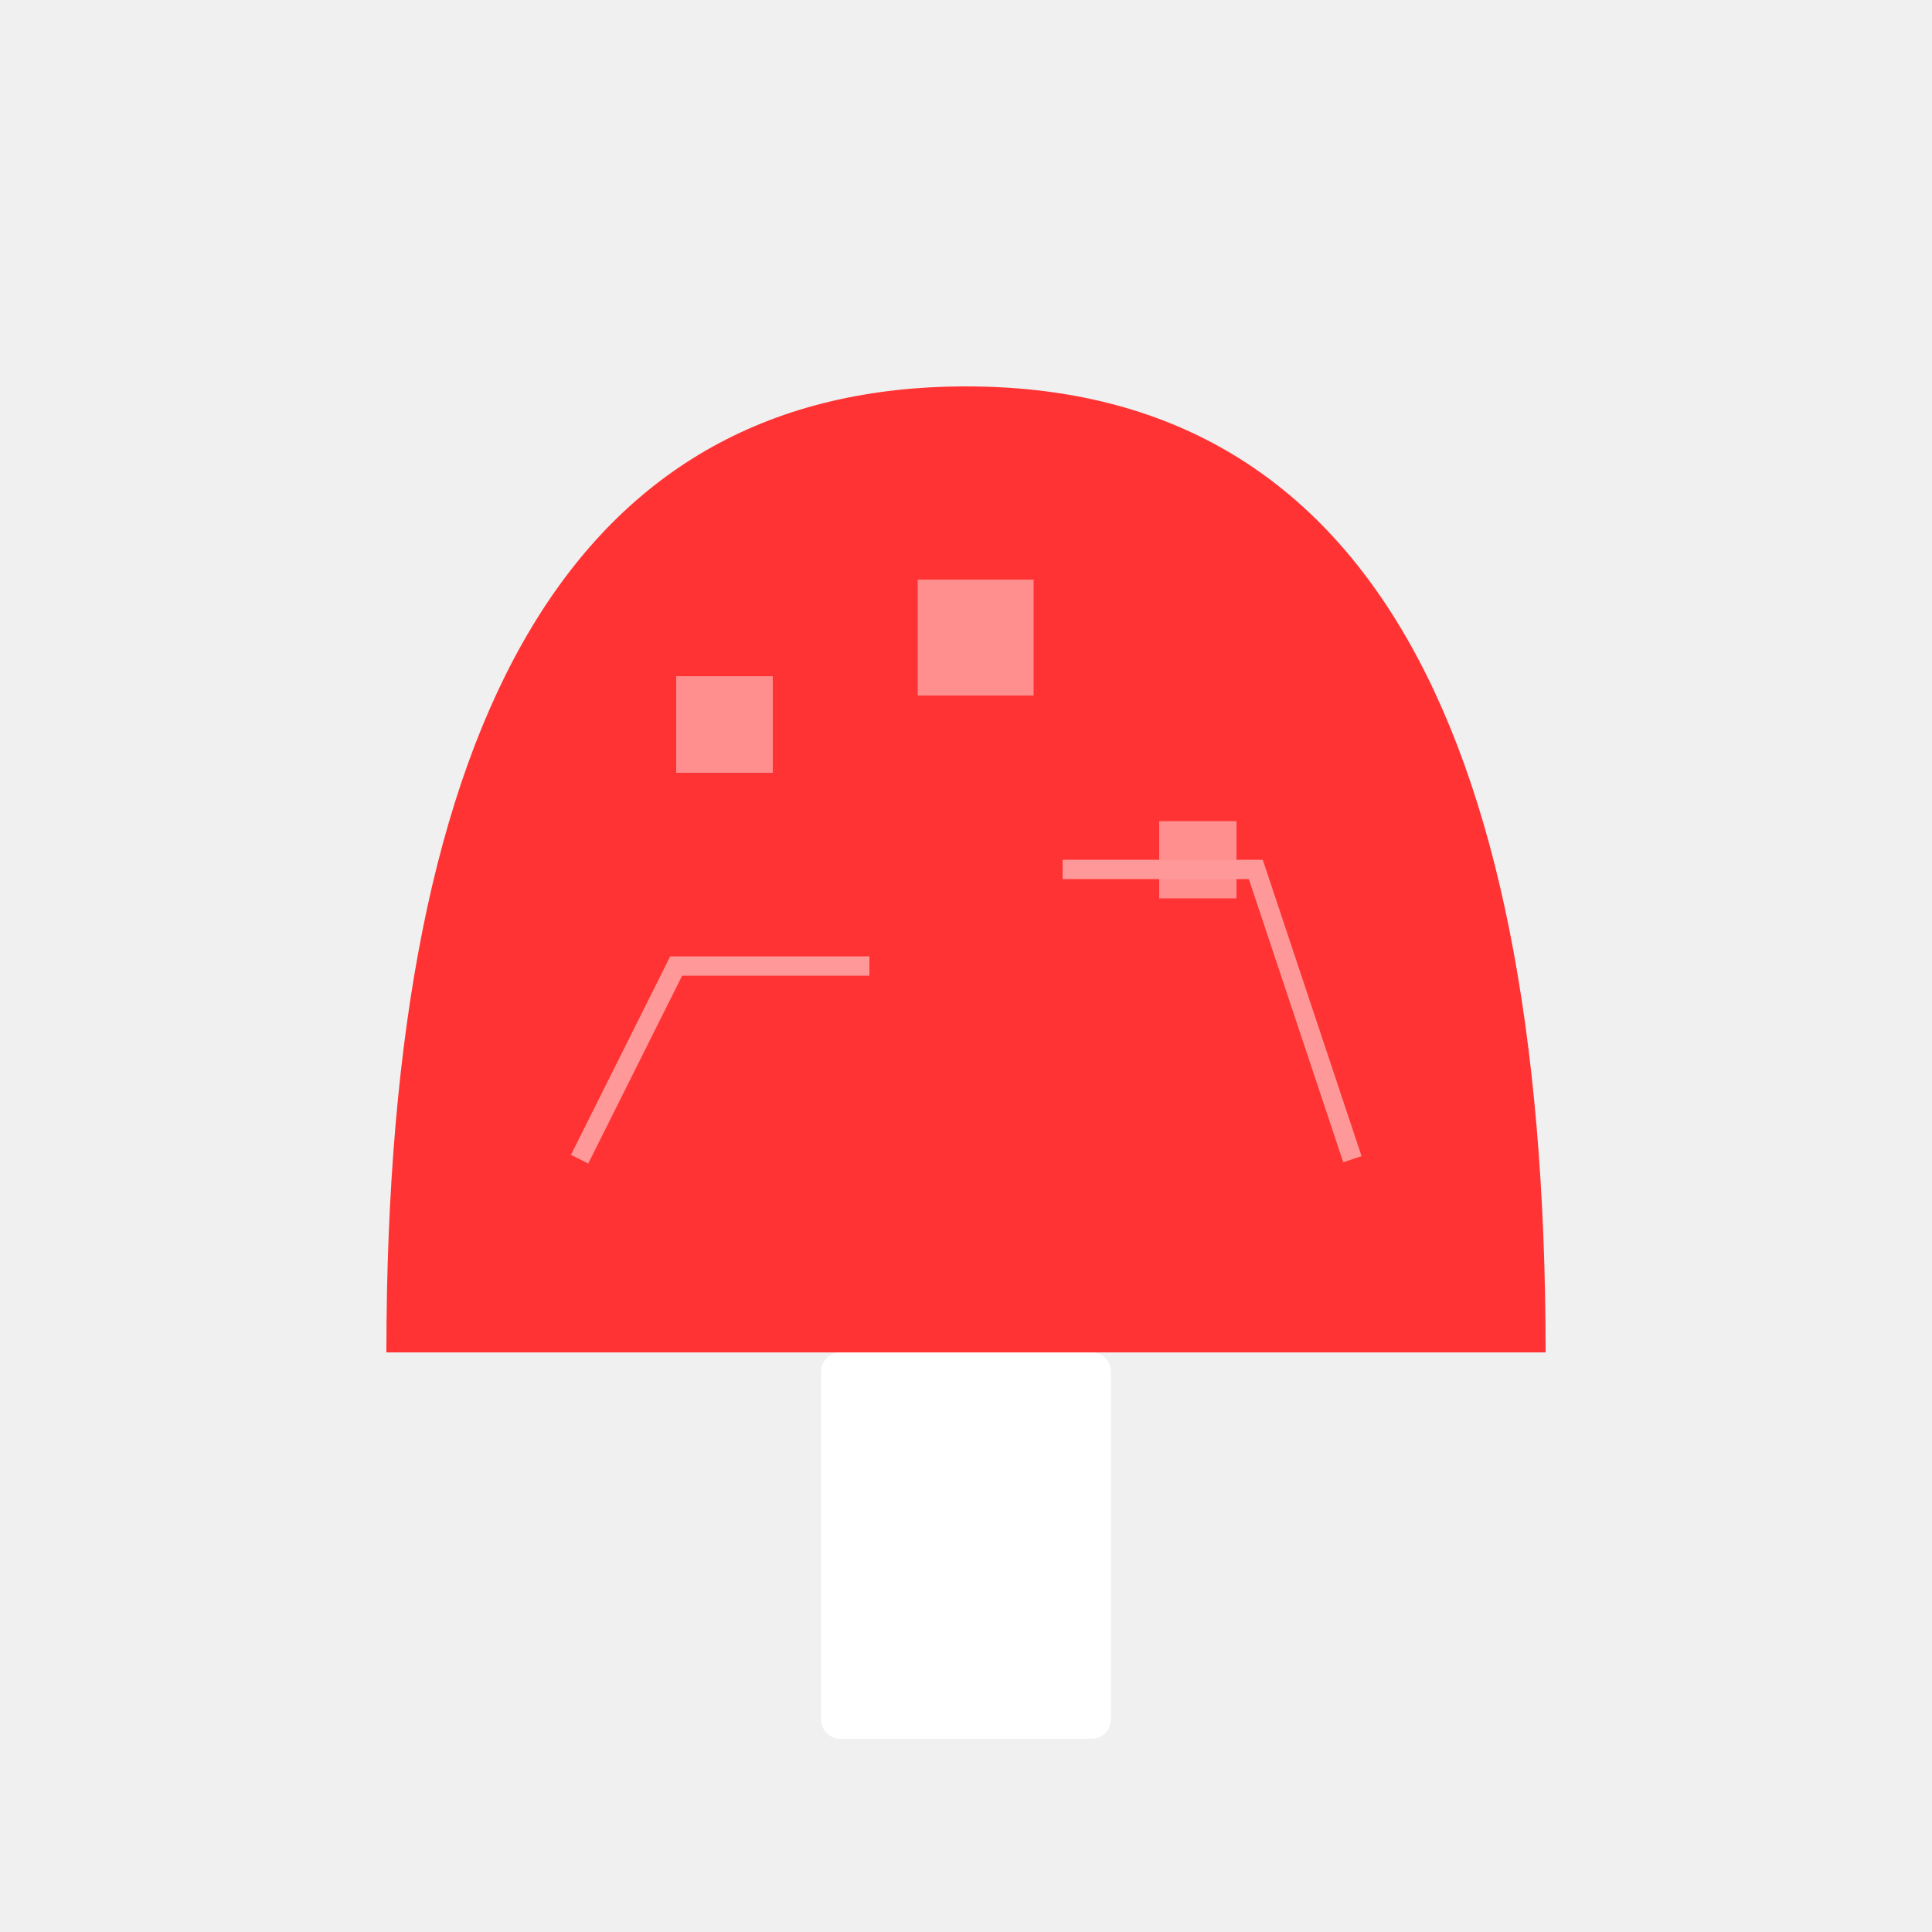
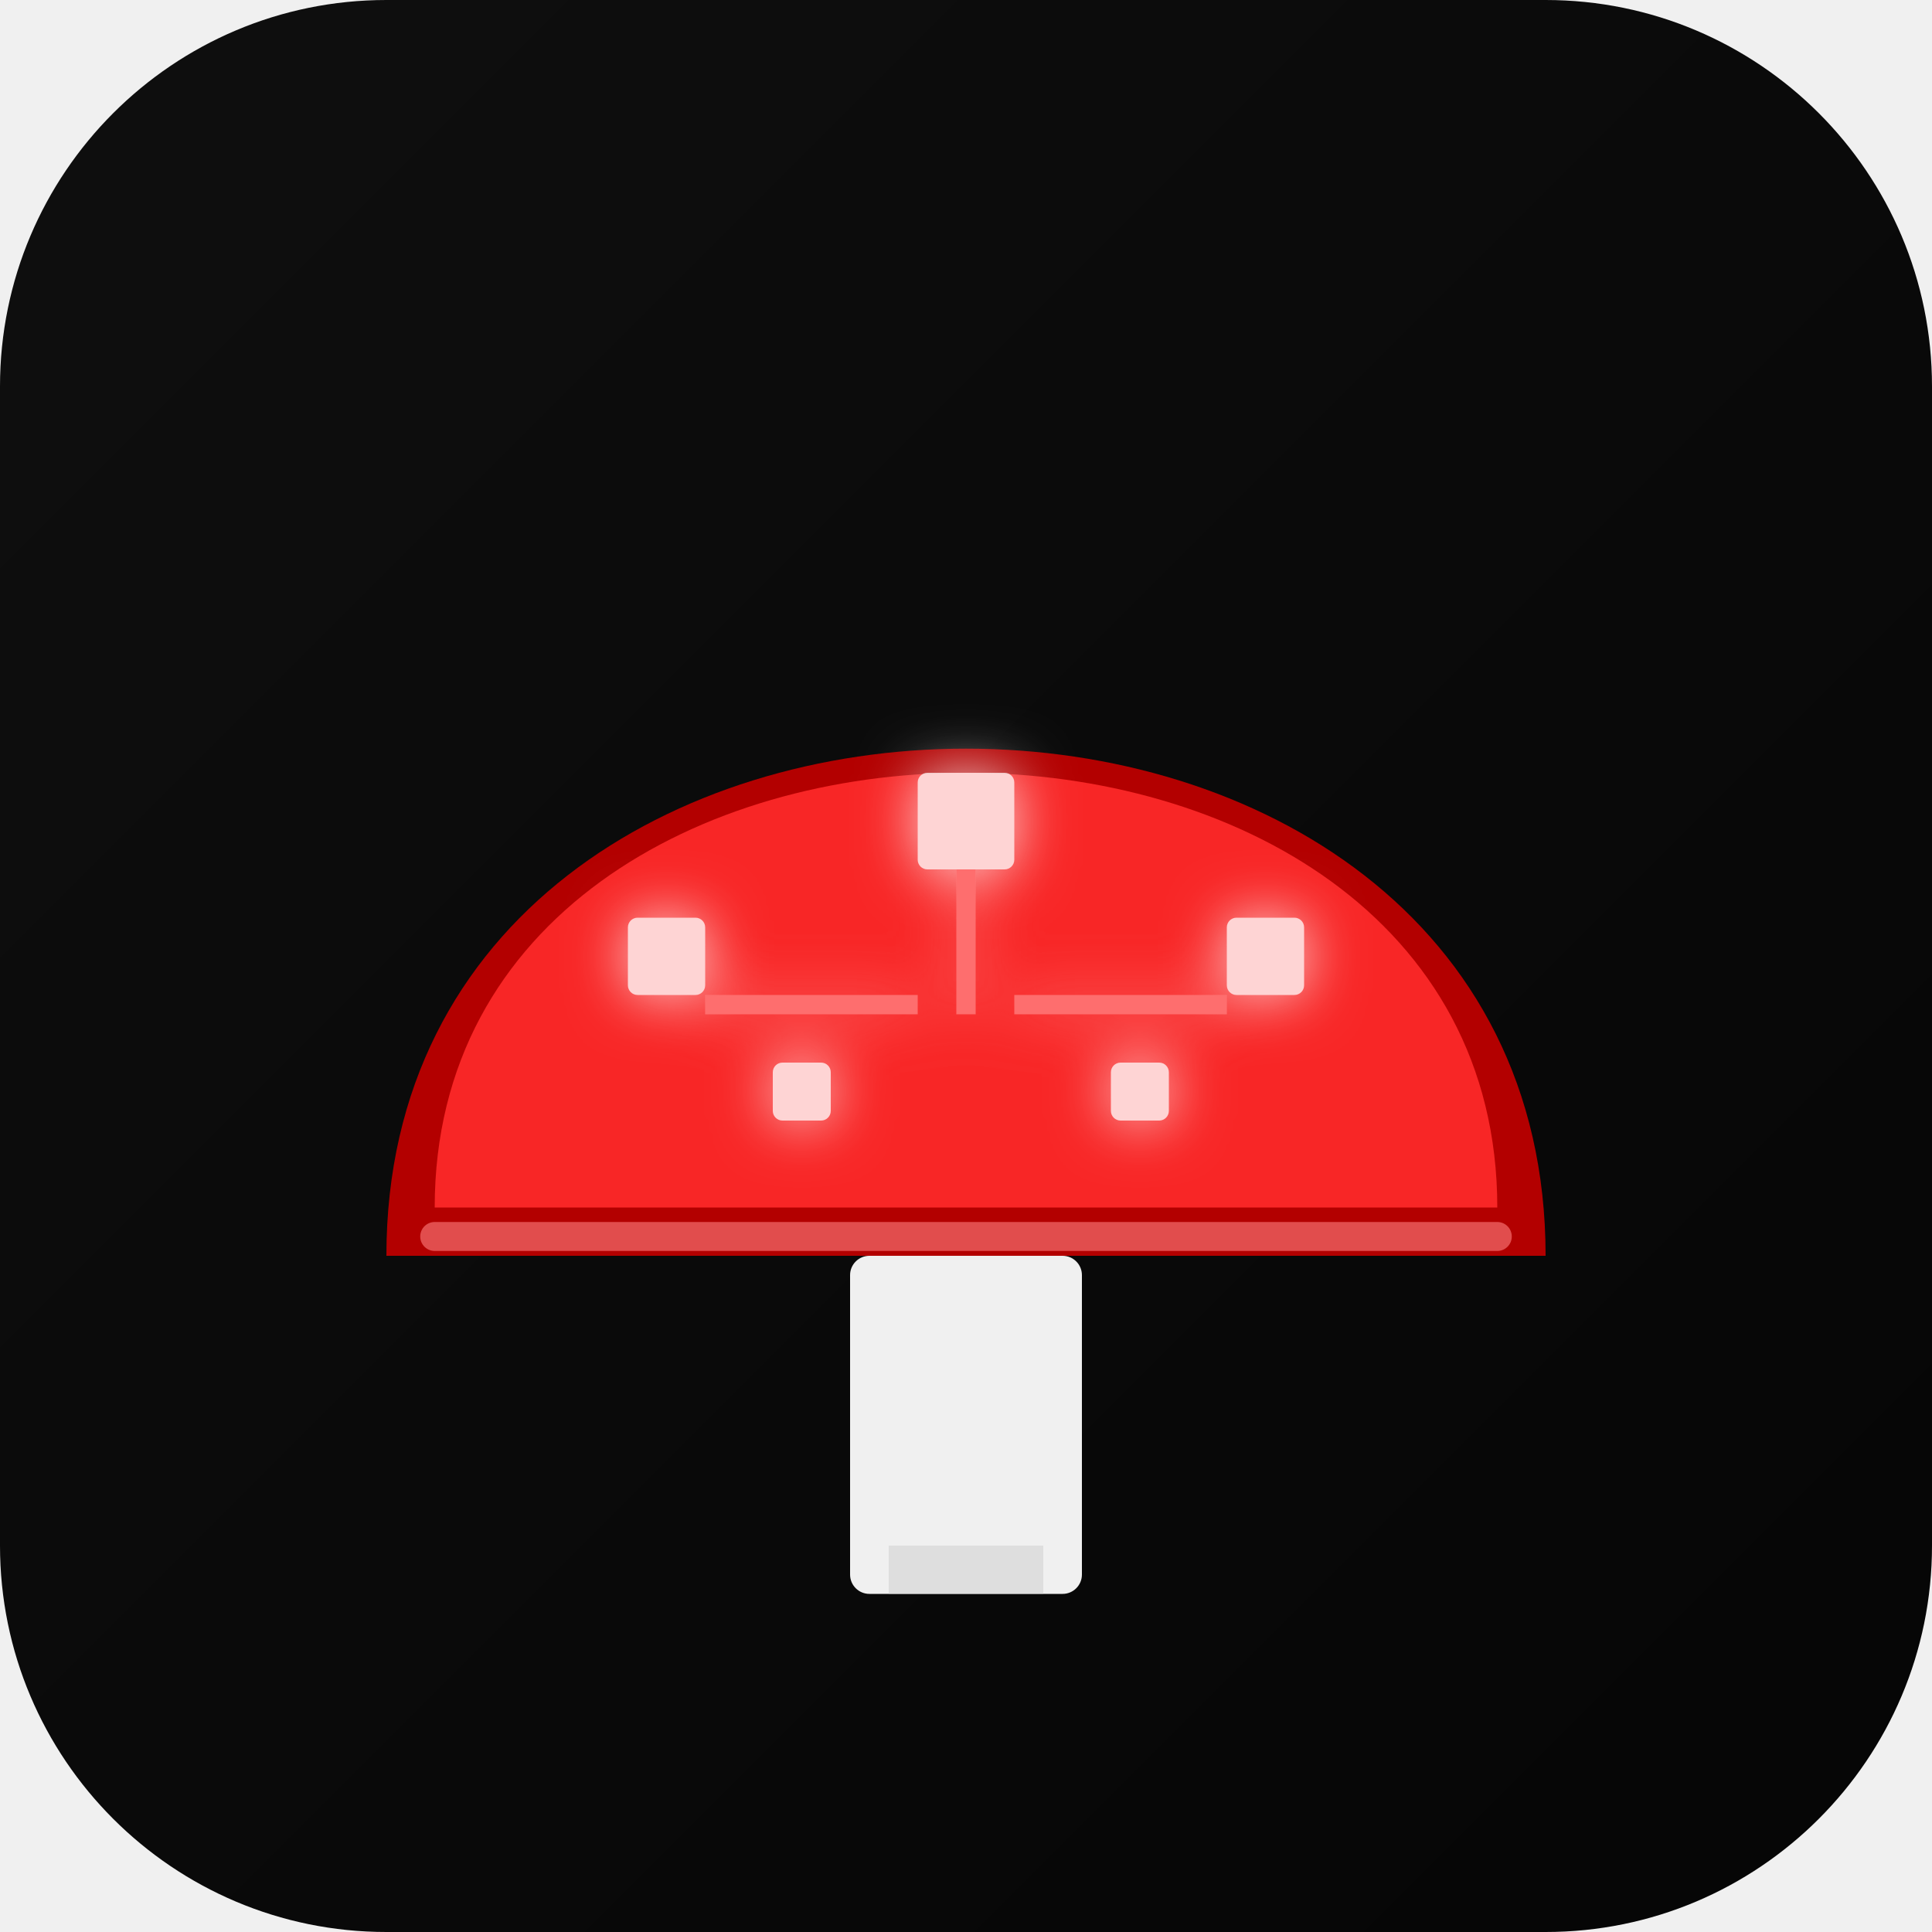
<svg xmlns="http://www.w3.org/2000/svg" width="200" height="200" viewBox="0 0 200 200">
-   <rect width="200" height="200" fill="none" />
-   <rect x="85" y="140" width="30" height="40" fill="#FFFFFF" rx="2" />
-   <path d="M40 140 Q 40 120 100 120 Q 160 120 160 140 Z" fill="#CC0000" />
-   <path d="M40 140 Q 40 40 100 40 Q 160 40 160 140" fill="#FF3333" />
-   <rect x="70" y="70" width="10" height="10" fill="#FFCCCC" opacity="0.6" />
-   <rect x="120" y="85" width="8" height="8" fill="#FFCCCC" opacity="0.6" />
-   <rect x="95" y="60" width="12" height="12" fill="#FFCCCC" opacity="0.6" />
-   <path d="M60 120 L 70 100 L 90 100" stroke="#FF9999" stroke-width="2" fill="none" />
-   <path d="M140 120 L 130 90 L 110 90" stroke="#FF9999" stroke-width="2" fill="none" />
+   <defs>
+     <filter id="glow" x="-20%" y="-20%" width="140%" height="140%">
+       <feGaussianBlur stdDeviation="3" result="blur" />
+       <feComposite in="SourceGraphic" in2="blur" operator="over" />
+     </filter>
+     <linearGradient id="bgGrad" x1="0%" y1="0%" x2="100%" y2="100%">
+       <stop offset="0%" style="stop-color:#0f0f0f;stop-opacity:1" />
+       <stop offset="100%" style="stop-color:#050505;stop-opacity:1" />
+     </linearGradient>
+   </defs>
+   <rect width="200" height="200" rx="40" fill="url(#bgGrad)" />
+   <rect x="88" y="130" width="24" height="35" fill="#f0f0f0" rx="2" />
+   <rect x="92" y="160" width="16" height="5" fill="#cccccc" opacity="0.5" />
+   <path d="M40 130 C 40 60, 160 60, 160 130 Z" fill="#b30000" />
+   <path d="M45 125 C 45 65, 155 65, 155 125 Z" fill="#ff2a2a" opacity="0.9" />
+   <g fill="#ffffff" opacity="0.8" filter="url(#glow)">
+     <rect x="95" y="80" width="10" height="10" rx="1" />
+     <rect x="65" y="95" width="8" height="8" rx="1" />
+     <rect x="127" y="95" width="8" height="8" rx="1" />
+     <rect x="80" y="110" width="6" height="6" rx="1" />
+     <rect x="115" y="110" width="6" height="6" rx="1" />
+     <rect x="99" y="90" width="2" height="15" fill="#ff8080" />
+     <rect x="73" y="103" width="22" height="2" fill="#ff8080" />
+     <rect x="105" y="103" width="22" height="2" fill="#ff8080" />
+   </g>
+   <path d="M45 128 L 155 128" stroke="#ff8080" stroke-width="3" stroke-linecap="round" opacity="0.6" />
</svg>
